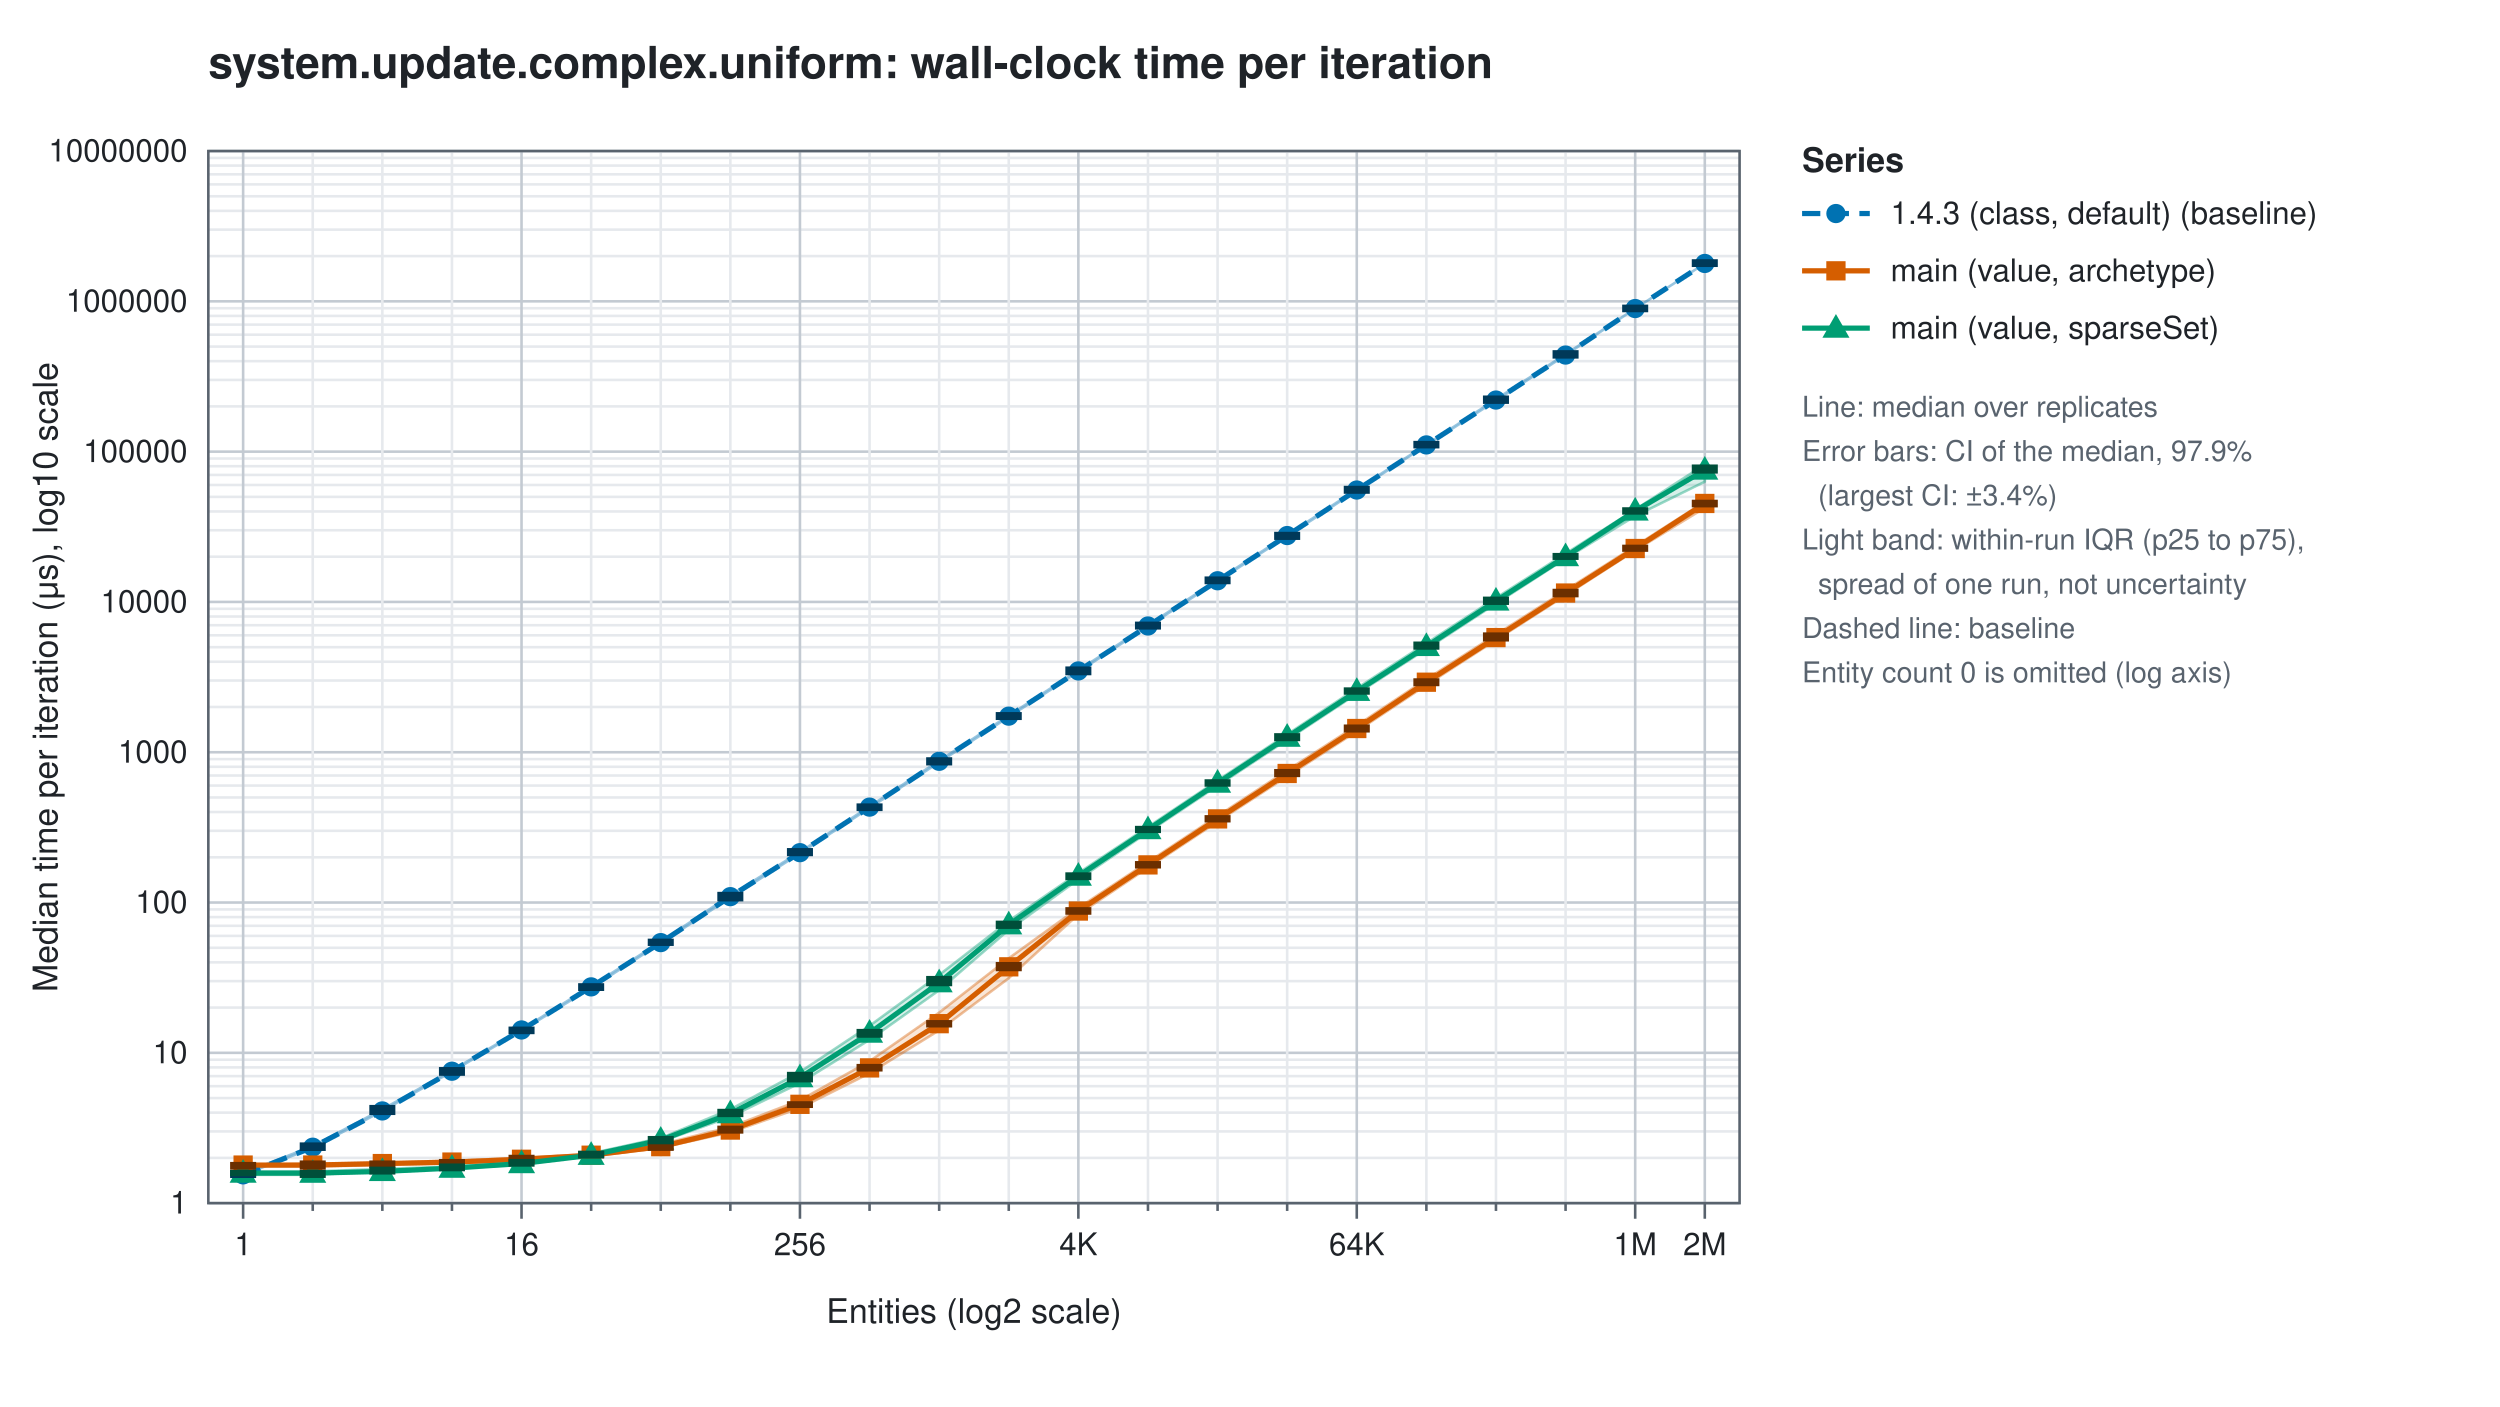
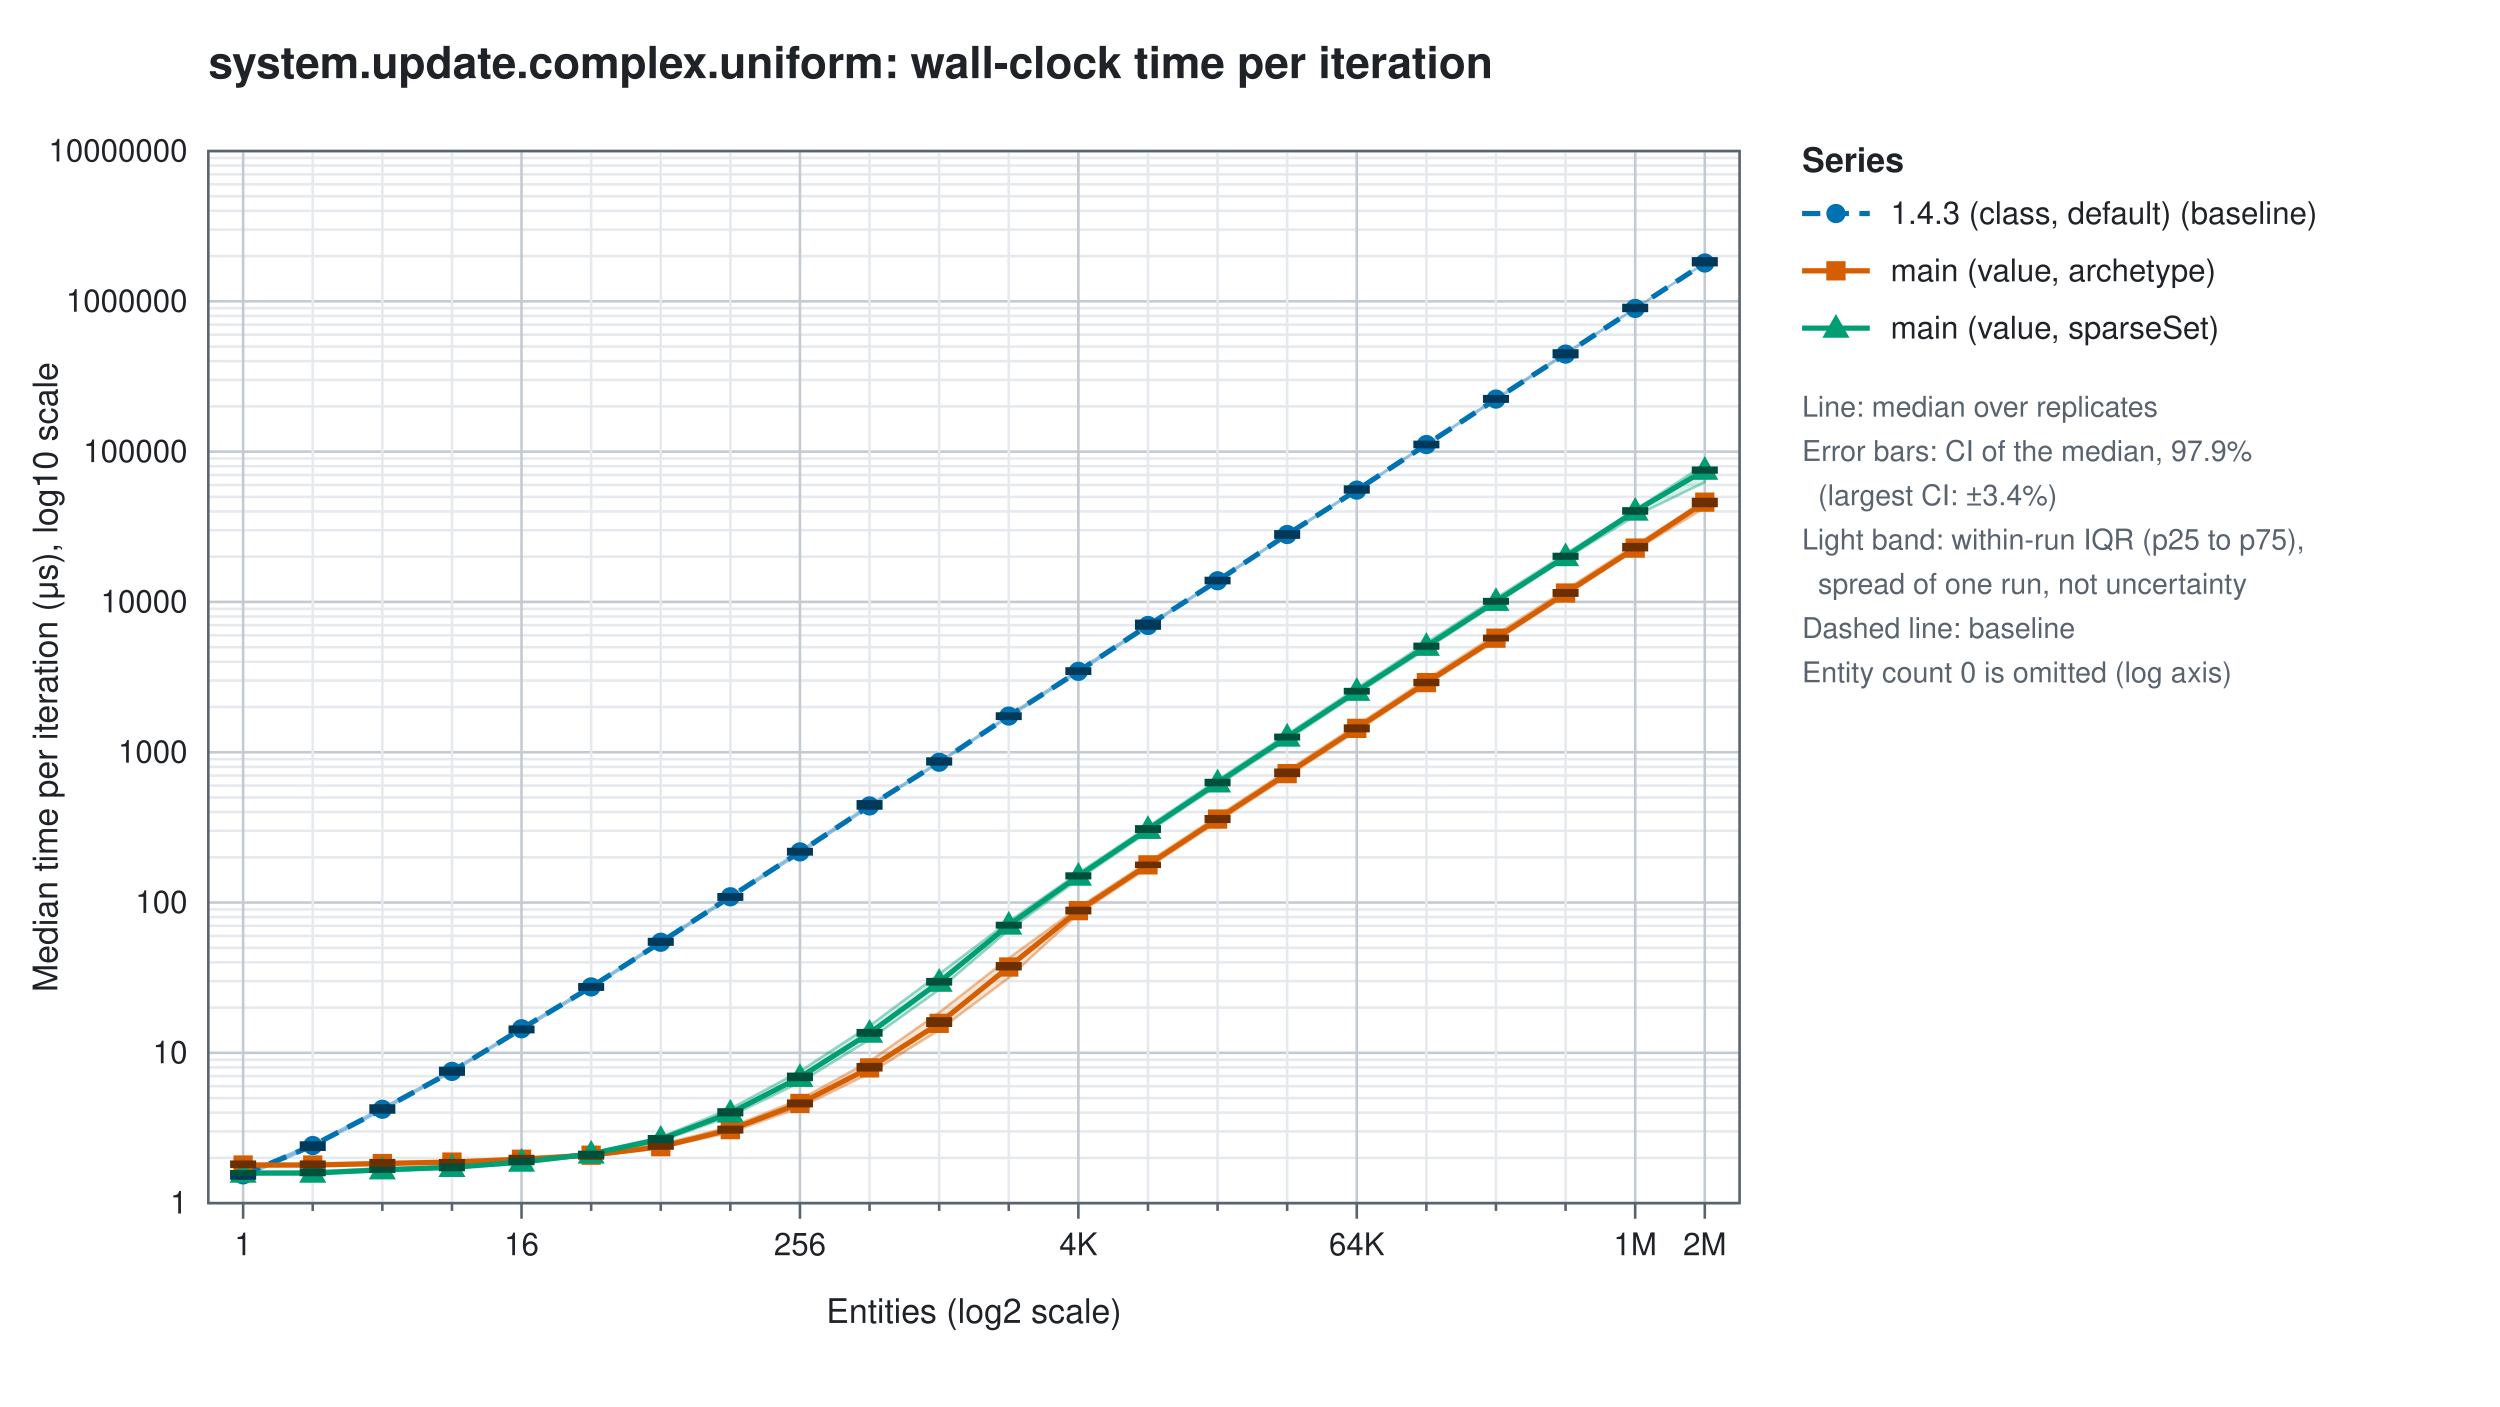
<svg xmlns="http://www.w3.org/2000/svg" viewBox="0 0 960 540" width="960" height="540" role="img" aria-label="system.update.complex.uniform: wall-clock time per iteration">
  <style>
text{font-family:-apple-system,BlinkMacSystemFont,'Segoe UI',Helvetica,Arial,sans-serif;fill:#1f2328}
.title{font-size:17px;font-weight:600}.axis-title{font-size:13px}.tick{font-size:12px}.legend{font-size:12px}.legend-title{font-size:13px;font-weight:600}.note{font-size:11px;fill:#59636e}
.grid{stroke:#c3cad2;stroke-width:1}.minor{stroke:#e6e9ed;stroke-width:1}.axis{stroke:#59636e;stroke-width:1}.frame{fill:none;stroke:#59636e;stroke-width:1}
.line{fill:none;stroke:currentColor;stroke-width:2;stroke-linejoin:round}.baseline{stroke-dasharray:7 4}
.band{fill:currentColor;fill-opacity:.16;stroke:currentColor;stroke-opacity:.4;stroke-width:1;stroke-linejoin:round}.ribbon{fill:currentColor;fill-opacity:.2;stroke:none}.errbar{fill:none;stroke:currentColor;stroke-width:2.4;stroke-linecap:butt}
.zone{fill:#59636e;fill-opacity:.14;stroke:none}.ref{stroke:#1f2328;stroke-width:1;stroke-dasharray:2 3}
.marker{fill:currentColor;stroke:currentColor;stroke-width:1.4}.marker.hollow{fill:none}
.c0{color:#0072B2}
.c1{color:#D55E00}
.c2{color:#009E73}
.c3{color:#CC79A7}
.c4{color:#E69F00}
.c5{color:#56B4E9}
.c6{color:#6E6E6E}
.errbar.e0{color:#003959}
.errbar.e1{color:#6B2F00}
.errbar.e2{color:#004F3A}
.errbar.e3{color:#663D54}
.errbar.e4{color:#735000}
.errbar.e5{color:#2B5A75}
.errbar.e6{color:#373737}
@media (prefers-color-scheme: dark){
text{fill:#e6edf3}.note{fill:#9198a1}
.grid{stroke:#4a525c}.minor{stroke:#2d333b}.axis,.frame{stroke:#9198a1}.zone{fill:#9198a1}.ref{stroke:#e6edf3}
.c0{color:#5AB4F0}
.c1{color:#F28C42}
.c2{color:#2FD0A0}
.c3{color:#E69BC4}
.c4{color:#F2B83A}
.c5{color:#8FD0F5}
.c6{color:#B4B4B4}
.errbar.e0{color:#A4D6F7}
.errbar.e1{color:#F8C097}
.errbar.e2{color:#8DE5CB}
.errbar.e3{color:#F1C8DF}
.errbar.e4{color:#F8D893}
.errbar.e5{color:#C1E5FA}
.errbar.e6{color:#D6D6D6}
}
</style>
  <clipPath id="plot-area">
    <rect x="80" y="58" width="588" height="404" />
  </clipPath>
  <text class="title" x="80" y="30">system.update.complex.uniform: wall-clock time per iteration</text>
  <line class="minor" x1="80" x2="668" y1="444.63" y2="444.63" />
  <line class="minor" x1="80" x2="668" y1="434.46" y2="434.46" />
  <line class="minor" x1="80" x2="668" y1="427.25" y2="427.25" />
  <line class="minor" x1="80" x2="668" y1="421.66" y2="421.66" />
  <line class="minor" x1="80" x2="668" y1="417.09" y2="417.09" />
  <line class="minor" x1="80" x2="668" y1="413.23" y2="413.23" />
  <line class="minor" x1="80" x2="668" y1="409.88" y2="409.88" />
  <line class="minor" x1="80" x2="668" y1="406.93" y2="406.93" />
  <line class="minor" x1="80" x2="668" y1="386.91" y2="386.91" />
  <line class="minor" x1="80" x2="668" y1="376.75" y2="376.75" />
  <line class="minor" x1="80" x2="668" y1="369.54" y2="369.54" />
  <line class="minor" x1="80" x2="668" y1="363.95" y2="363.95" />
  <line class="minor" x1="80" x2="668" y1="359.38" y2="359.38" />
  <line class="minor" x1="80" x2="668" y1="355.51" y2="355.51" />
  <line class="minor" x1="80" x2="668" y1="352.16" y2="352.16" />
  <line class="minor" x1="80" x2="668" y1="349.21" y2="349.21" />
  <line class="minor" x1="80" x2="668" y1="329.2" y2="329.2" />
  <line class="minor" x1="80" x2="668" y1="319.03" y2="319.03" />
  <line class="minor" x1="80" x2="668" y1="311.82" y2="311.82" />
  <line class="minor" x1="80" x2="668" y1="306.23" y2="306.23" />
  <line class="minor" x1="80" x2="668" y1="301.66" y2="301.66" />
  <line class="minor" x1="80" x2="668" y1="297.8" y2="297.8" />
  <line class="minor" x1="80" x2="668" y1="294.45" y2="294.45" />
  <line class="minor" x1="80" x2="668" y1="291.5" y2="291.5" />
  <line class="minor" x1="80" x2="668" y1="271.48" y2="271.48" />
  <line class="minor" x1="80" x2="668" y1="261.32" y2="261.32" />
  <line class="minor" x1="80" x2="668" y1="254.11" y2="254.11" />
  <line class="minor" x1="80" x2="668" y1="248.52" y2="248.52" />
  <line class="minor" x1="80" x2="668" y1="243.95" y2="243.95" />
  <line class="minor" x1="80" x2="668" y1="240.08" y2="240.08" />
  <line class="minor" x1="80" x2="668" y1="236.74" y2="236.74" />
  <line class="minor" x1="80" x2="668" y1="233.78" y2="233.78" />
  <line class="minor" x1="80" x2="668" y1="213.77" y2="213.77" />
  <line class="minor" x1="80" x2="668" y1="203.61" y2="203.61" />
  <line class="minor" x1="80" x2="668" y1="196.4" y2="196.4" />
  <line class="minor" x1="80" x2="668" y1="190.8" y2="190.8" />
  <line class="minor" x1="80" x2="668" y1="186.23" y2="186.23" />
  <line class="minor" x1="80" x2="668" y1="182.37" y2="182.37" />
  <line class="minor" x1="80" x2="668" y1="179.02" y2="179.02" />
  <line class="minor" x1="80" x2="668" y1="176.07" y2="176.07" />
  <line class="minor" x1="80" x2="668" y1="156.05" y2="156.05" />
  <line class="minor" x1="80" x2="668" y1="145.89" y2="145.89" />
  <line class="minor" x1="80" x2="668" y1="138.68" y2="138.68" />
  <line class="minor" x1="80" x2="668" y1="133.09" y2="133.09" />
  <line class="minor" x1="80" x2="668" y1="128.52" y2="128.52" />
  <line class="minor" x1="80" x2="668" y1="124.65" y2="124.65" />
  <line class="minor" x1="80" x2="668" y1="121.31" y2="121.31" />
  <line class="minor" x1="80" x2="668" y1="118.36" y2="118.36" />
  <line class="minor" x1="80" x2="668" y1="98.34" y2="98.34" />
  <line class="minor" x1="80" x2="668" y1="88.18" y2="88.18" />
  <line class="minor" x1="80" x2="668" y1="80.97" y2="80.97" />
  <line class="minor" x1="80" x2="668" y1="75.37" y2="75.37" />
  <line class="minor" x1="80" x2="668" y1="70.8" y2="70.8" />
  <line class="minor" x1="80" x2="668" y1="66.94" y2="66.94" />
  <line class="minor" x1="80" x2="668" y1="63.59" y2="63.59" />
  <line class="minor" x1="80" x2="668" y1="60.64" y2="60.64" />
  <line class="grid" x1="80" x2="668" y1="462" y2="462" />
  <text class="tick" text-anchor="end" x="72" y="466">1</text>
  <line class="grid" x1="80" x2="668" y1="404.29" y2="404.29" />
  <text class="tick" text-anchor="end" x="72" y="408.29">10</text>
  <line class="grid" x1="80" x2="668" y1="346.57" y2="346.57" />
  <text class="tick" text-anchor="end" x="72" y="350.57">100</text>
  <line class="grid" x1="80" x2="668" y1="288.86" y2="288.86" />
  <text class="tick" text-anchor="end" x="72" y="292.86">1000</text>
  <line class="grid" x1="80" x2="668" y1="231.14" y2="231.14" />
  <text class="tick" text-anchor="end" x="72" y="235.14">10000</text>
  <line class="grid" x1="80" x2="668" y1="173.43" y2="173.43" />
  <text class="tick" text-anchor="end" x="72" y="177.43">100000</text>
  <line class="grid" x1="80" x2="668" y1="115.71" y2="115.71" />
  <text class="tick" text-anchor="end" x="72" y="119.71">1000000</text>
  <line class="grid" x1="80" x2="668" y1="58" y2="58" />
  <text class="tick" text-anchor="end" x="72" y="62">10000000</text>
  <line class="grid" x1="93.36" x2="93.36" y1="58" y2="462" />
  <line class="axis" x1="93.36" x2="93.36" y1="462" y2="468" />
  <text class="tick" text-anchor="middle" x="93.36" y="482">1</text>
  <line class="minor" x1="120.09" x2="120.09" y1="58" y2="462" />
  <line class="axis" x1="120.09" x2="120.09" y1="462" y2="465" />
  <line class="minor" x1="146.82" x2="146.82" y1="58" y2="462" />
  <line class="axis" x1="146.82" x2="146.82" y1="462" y2="465" />
  <line class="minor" x1="173.55" x2="173.55" y1="58" y2="462" />
  <line class="axis" x1="173.55" x2="173.55" y1="462" y2="465" />
  <line class="grid" x1="200.27" x2="200.27" y1="58" y2="462" />
  <line class="axis" x1="200.27" x2="200.27" y1="462" y2="468" />
  <text class="tick" text-anchor="middle" x="200.27" y="482">16</text>
  <line class="minor" x1="227" x2="227" y1="58" y2="462" />
  <line class="axis" x1="227" x2="227" y1="462" y2="465" />
  <line class="minor" x1="253.73" x2="253.73" y1="58" y2="462" />
  <line class="axis" x1="253.73" x2="253.73" y1="462" y2="465" />
  <line class="minor" x1="280.45" x2="280.45" y1="58" y2="462" />
  <line class="axis" x1="280.45" x2="280.45" y1="462" y2="465" />
  <line class="grid" x1="307.18" x2="307.18" y1="58" y2="462" />
  <line class="axis" x1="307.18" x2="307.18" y1="462" y2="468" />
  <text class="tick" text-anchor="middle" x="307.18" y="482">256</text>
  <line class="minor" x1="333.91" x2="333.91" y1="58" y2="462" />
  <line class="axis" x1="333.91" x2="333.91" y1="462" y2="465" />
  <line class="minor" x1="360.64" x2="360.64" y1="58" y2="462" />
  <line class="axis" x1="360.64" x2="360.64" y1="462" y2="465" />
  <line class="minor" x1="387.36" x2="387.36" y1="58" y2="462" />
  <line class="axis" x1="387.36" x2="387.36" y1="462" y2="465" />
  <line class="grid" x1="414.09" x2="414.09" y1="58" y2="462" />
  <line class="axis" x1="414.09" x2="414.09" y1="462" y2="468" />
  <text class="tick" text-anchor="middle" x="414.09" y="482">4K</text>
  <line class="minor" x1="440.82" x2="440.82" y1="58" y2="462" />
  <line class="axis" x1="440.82" x2="440.82" y1="462" y2="465" />
  <line class="minor" x1="467.55" x2="467.55" y1="58" y2="462" />
  <line class="axis" x1="467.55" x2="467.55" y1="462" y2="465" />
  <line class="minor" x1="494.27" x2="494.27" y1="58" y2="462" />
  <line class="axis" x1="494.27" x2="494.27" y1="462" y2="465" />
  <line class="grid" x1="521" x2="521" y1="58" y2="462" />
  <line class="axis" x1="521" x2="521" y1="462" y2="468" />
  <text class="tick" text-anchor="middle" x="521" y="482">64K</text>
  <line class="minor" x1="547.73" x2="547.73" y1="58" y2="462" />
  <line class="axis" x1="547.73" x2="547.73" y1="462" y2="465" />
  <line class="minor" x1="574.45" x2="574.45" y1="58" y2="462" />
  <line class="axis" x1="574.45" x2="574.45" y1="462" y2="465" />
  <line class="minor" x1="601.18" x2="601.18" y1="58" y2="462" />
  <line class="axis" x1="601.18" x2="601.18" y1="462" y2="465" />
  <line class="grid" x1="627.91" x2="627.91" y1="58" y2="462" />
  <line class="axis" x1="627.91" x2="627.91" y1="462" y2="468" />
  <text class="tick" text-anchor="middle" x="627.91" y="482">1M</text>
  <line class="grid" x1="654.64" x2="654.64" y1="58" y2="462" />
  <line class="axis" x1="654.64" x2="654.64" y1="462" y2="468" />
  <text class="tick" text-anchor="middle" x="654.64" y="482">2M</text>
  <rect class="frame" x="80" y="58" width="588" height="404" />
  <text class="axis-title" text-anchor="middle" x="374" y="508">Entities (log2 scale)</text>
  <text class="axis-title" text-anchor="middle" transform="translate(22 260) rotate(-90)">Median time per iteration (μs), log10 scale</text>
  <g clip-path="url(#plot-area)">
-     <polygon class="band c0" points="93.36,450.47 120.09,440.1 146.82,425.96 173.55,411.01 200.27,395.33 227,378.68 253.73,361.62 280.45,343.78 307.18,327.15 333.91,309.67 360.64,292.09 387.36,274.76 414.09,257.38 440.82,240.05 467.55,222.72 494.27,205.45 521,187.89 547.73,170.74 574.45,153.3 601.18,136.01 627.91,118.48 654.64,101.17 654.64,101.17 627.91,118.48 601.18,136.34 574.45,153.85 547.73,170.95 521,188.32 494.27,205.89 467.55,223.17 440.82,240.52 414.09,257.93 387.36,275.3 360.64,292.69 333.91,310.25 307.18,327.68 280.45,344.72 253.73,362.14 227,379.36 200.27,395.73 173.55,411.49 146.82,426.6 120.09,440.77 93.36,451.16" />
-     <polygon class="band c1" points="93.36,447.38 120.09,446.81 146.82,446.52 173.55,445.7 200.27,444.63 227,443.11 253.73,439.45 280.45,432.78 307.18,422.5 333.91,407.49 360.64,388.83 387.36,367.98 414.09,348.64 440.82,331.04 467.55,313.36 494.27,295.82 521,278.6 547.73,260.84 574.45,243.71 601.18,226.67 627.91,209.72 654.64,192.66 654.64,195.03 627.91,211.36 601.18,228.6 574.45,245.75 547.73,263.03 521,280.81 494.27,298.11 467.55,315.5 440.82,333.18 414.09,351.11 387.36,375.62 360.64,395.63 333.91,412.12 307.18,425.49 280.45,434.81 253.73,440.76 227,444.11 200.27,445.69 173.55,446.81 146.82,447.38 120.09,447.97 93.36,447.97" />
-     <polygon class="band c2" points="93.36,449.83 120.09,449.83 146.82,448.88 173.55,447.97 200.27,446.24 227,442.86 253.73,437.02 280.45,425.98 307.18,411.63 333.91,393.91 360.64,374.37 387.36,353.64 414.09,335.25 440.82,317.53 467.55,299.69 494.27,282.01 521,264.3 547.73,247.02 574.45,229.61 601.18,212.59 627.91,195.68 654.64,178.35 654.64,184.97 627.91,198.15 601.18,214.49 574.45,231.77 547.73,249.2 521,266.41 494.27,284.06 467.55,301.71 440.82,319.56 414.09,337.69 387.36,357.07 360.64,380.23 333.91,399.28 307.18,415.89 280.45,428.86 253.73,438.41 227,443.85 200.27,447.09 173.55,448.88 146.82,449.83 120.09,451.14 93.36,451.14" />
-     <polyline class="line c0 baseline" points="93.36,451.14 120.09,440.53 146.82,426.6 173.55,411.35 200.27,395.51 227,378.96 253.73,361.96 280.45,344.31 307.18,327.42 333.91,309.93 360.64,292.34 387.36,275 414.09,257.64 440.82,240.38 467.55,223.01 494.27,205.65 521,188.17 547.73,170.85 574.45,153.62 601.18,136.34 627.91,118.48 654.64,101.17" />
-     <polyline class="line c1" points="93.36,447.39 120.09,447.38 146.82,446.81 173.55,446.24 200.27,445.16 227,443.6 253.73,440.32 280.45,433.94 307.18,424.06 333.91,410.07 360.64,393.09 387.36,371.26 414.09,349.84 440.82,332.12 467.55,314.46 494.27,297.02 521,279.75 547.73,261.97 574.45,244.83 601.18,227.73 627.91,210.63 654.64,193.33" />
-     <polyline class="line c2" points="93.36,450.48 120.09,450.49 146.82,449.83 173.55,448.57 200.27,446.8 227,443.6 253.73,437.81 280.45,427.64 307.18,413.82 333.91,396.72 360.64,377.35 387.36,355.12 414.09,336.42 440.82,318.56 467.55,300.7 494.27,283.06 521,265.47 547.73,248.22 574.45,230.78 601.18,213.73 627.91,196.21 654.64,180.5" />
+     <polygon class="band c0" points="93.36,450.49 120.09,439.45 146.82,425.48 173.55,411.08 200.27,394.75 227,378.74 253.73,361.5 280.45,344.16 307.18,326.76 333.91,309.2 360.64,292.57 387.36,274.72 414.09,257.35 440.82,240.04 467.55,222.77 494.27,205.09 521,188.04 547.73,170.6 574.45,153.05 601.18,135.63 627.91,118.43 654.64,100.99 654.64,100.99 627.91,118.43 601.18,135.97 574.45,153.43 547.73,170.73 521,188.34 494.27,205.4 467.55,223.13 440.82,240.53 414.09,258.07 387.36,275.27 360.64,292.87 333.91,309.79 307.18,327.57 280.45,344.78 253.73,362.08 227,379.43 200.27,395.44 173.55,411.56 146.82,426.23 120.09,440.32 93.36,451.84" />
+     <polygon class="band c1" points="93.36,446.8 120.09,446.8 146.82,446.24 173.55,445.69 200.27,444.63 227,442.86 253.73,439.45 280.45,432.78 307.18,422.18 333.91,407.57 360.64,388.83 387.36,367.96 414.09,348.53 440.82,331.04 467.55,313.41 494.27,295.93 521,278.52 547.73,260.93 574.45,243.68 601.18,226.45 627.91,209.39 654.64,192.31 654.64,194.94 627.91,211.16 601.18,228.6 574.45,245.98 547.73,263 521,280.68 494.27,298.11 467.55,315.53 440.82,333.16 414.09,350.92 387.36,375.47 360.64,395.51 333.91,412.12 307.18,425.24 280.45,434.81 253.73,440.76 227,444.11 200.27,445.16 173.55,446.8 146.82,447.09 120.09,447.68 93.36,447.97" />
+     <polygon class="band c2" points="93.36,449.83 120.09,449.83 146.82,448.58 173.55,447.68 200.27,445.69 227,442.62 253.73,436.64 280.45,425.73 307.18,411.35 333.91,393.91 360.64,374.02 387.36,353.84 414.09,335.31 440.82,317.41 467.55,299.48 494.27,281.97 521,264.27 547.73,246.85 574.45,229.62 601.18,212.63 627.91,195.76 654.64,178.34 654.64,185.14 627.91,198.11 601.18,214.52 574.45,231.73 547.73,249.2 521,266.41 494.27,284.08 467.55,301.66 440.82,319.46 414.09,337.64 387.36,357.11 360.64,380.03 333.91,399.19 307.18,415.65 280.45,428.59 253.73,438.2 227,443.61 200.27,446.8 173.55,448.58 146.82,449.83 120.09,450.49 93.36,450.81" />
+     <polyline class="line c0 baseline" points="93.36,451.14 120.09,439.88 146.82,425.96 173.55,411.42 200.27,395.04 227,378.98 253.73,361.83 280.45,344.36 307.18,327.13 333.91,309.48 360.64,292.7 387.36,274.97 414.09,257.8 440.82,240.19 467.55,223.01 494.27,205.25 521,188.21 547.73,170.7 574.45,153.24 601.18,135.97 627.91,118.43 654.64,100.99" />
+     <polyline class="line c1" points="93.36,447.38 120.09,447.38 146.82,446.8 173.55,446.24 200.27,445.15 227,443.6 253.73,440.32 280.45,433.78 307.18,423.72 333.91,410.07 360.64,392.96 387.36,371.33 414.09,349.69 440.82,332.11 467.55,314.53 494.27,297.07 521,279.69 547.73,262.12 574.45,245.06 601.18,227.73 627.91,210.47 654.64,192.83" />
+     <polyline class="line c2" points="93.36,450.48 120.09,450.47 146.82,449.2 173.55,448.27 200.27,446.24 227,443.11 253.73,437.41 280.45,427.38 307.18,413.67 333.91,396.72 360.64,377.15 387.36,355.21 414.09,336.42 440.82,318.44 467.55,300.6 494.27,283.01 521,265.43 547.73,248.15 574.45,230.89 601.18,213.72 627.91,196.24 654.64,180.55" />
    <circle class="marker c0" cx="93.36" cy="451.14" r="3" />
-     <circle class="marker c0" cx="120.09" cy="440.53" r="3" />
-     <circle class="marker c0" cx="146.82" cy="426.6" r="3" />
-     <circle class="marker c0" cx="173.55" cy="411.35" r="3" />
-     <circle class="marker c0" cx="200.27" cy="395.51" r="3" />
-     <circle class="marker c0" cx="227" cy="378.96" r="3" />
-     <circle class="marker c0" cx="253.73" cy="361.96" r="3" />
-     <circle class="marker c0" cx="280.45" cy="344.31" r="3" />
-     <circle class="marker c0" cx="307.18" cy="327.42" r="3" />
-     <circle class="marker c0" cx="333.91" cy="309.93" r="3" />
-     <circle class="marker c0" cx="360.64" cy="292.34" r="3" />
-     <circle class="marker c0" cx="387.36" cy="275" r="3" />
-     <circle class="marker c0" cx="414.09" cy="257.64" r="3" />
-     <circle class="marker c0" cx="440.82" cy="240.38" r="3" />
+     <circle class="marker c0" cx="120.09" cy="439.88" r="3" />
+     <circle class="marker c0" cx="146.82" cy="425.96" r="3" />
+     <circle class="marker c0" cx="173.55" cy="411.42" r="3" />
+     <circle class="marker c0" cx="200.27" cy="395.04" r="3" />
+     <circle class="marker c0" cx="227" cy="378.98" r="3" />
+     <circle class="marker c0" cx="253.73" cy="361.83" r="3" />
+     <circle class="marker c0" cx="280.45" cy="344.36" r="3" />
+     <circle class="marker c0" cx="307.18" cy="327.13" r="3" />
+     <circle class="marker c0" cx="333.91" cy="309.48" r="3" />
+     <circle class="marker c0" cx="360.64" cy="292.7" r="3" />
+     <circle class="marker c0" cx="387.36" cy="274.97" r="3" />
+     <circle class="marker c0" cx="414.09" cy="257.8" r="3" />
+     <circle class="marker c0" cx="440.82" cy="240.19" r="3" />
    <circle class="marker c0" cx="467.55" cy="223.01" r="3" />
-     <circle class="marker c0" cx="494.27" cy="205.65" r="3" />
-     <circle class="marker c0" cx="521" cy="188.17" r="3" />
-     <circle class="marker c0" cx="547.73" cy="170.85" r="3" />
-     <circle class="marker c0" cx="574.45" cy="153.62" r="3" />
-     <circle class="marker c0" cx="601.18" cy="136.34" r="3" />
-     <circle class="marker c0" cx="627.91" cy="118.48" r="3" />
-     <circle class="marker c0" cx="654.64" cy="101.17" r="3" />
-     <rect class="marker c1" x="90.36" y="444.39" width="6" height="6" />
+     <circle class="marker c0" cx="494.27" cy="205.25" r="3" />
+     <circle class="marker c0" cx="521" cy="188.21" r="3" />
+     <circle class="marker c0" cx="547.73" cy="170.7" r="3" />
+     <circle class="marker c0" cx="574.45" cy="153.24" r="3" />
+     <circle class="marker c0" cx="601.18" cy="135.97" r="3" />
+     <circle class="marker c0" cx="627.91" cy="118.43" r="3" />
+     <circle class="marker c0" cx="654.64" cy="100.99" r="3" />
+     <rect class="marker c1" x="90.36" y="444.38" width="6" height="6" />
    <rect class="marker c1" x="117.09" y="444.38" width="6" height="6" />
-     <rect class="marker c1" x="143.82" y="443.81" width="6" height="6" />
+     <rect class="marker c1" x="143.82" y="443.8" width="6" height="6" />
    <rect class="marker c1" x="170.55" y="443.24" width="6" height="6" />
-     <rect class="marker c1" x="197.27" y="442.16" width="6" height="6" />
+     <rect class="marker c1" x="197.27" y="442.15" width="6" height="6" />
    <rect class="marker c1" x="224" y="440.6" width="6" height="6" />
    <rect class="marker c1" x="250.73" y="437.32" width="6" height="6" />
-     <rect class="marker c1" x="277.45" y="430.94" width="6" height="6" />
-     <rect class="marker c1" x="304.18" y="421.06" width="6" height="6" />
+     <rect class="marker c1" x="277.45" y="430.78" width="6" height="6" />
+     <rect class="marker c1" x="304.18" y="420.72" width="6" height="6" />
    <rect class="marker c1" x="330.91" y="407.07" width="6" height="6" />
-     <rect class="marker c1" x="357.64" y="390.09" width="6" height="6" />
-     <rect class="marker c1" x="384.36" y="368.26" width="6" height="6" />
-     <rect class="marker c1" x="411.09" y="346.84" width="6" height="6" />
-     <rect class="marker c1" x="437.82" y="329.12" width="6" height="6" />
-     <rect class="marker c1" x="464.55" y="311.46" width="6" height="6" />
-     <rect class="marker c1" x="491.27" y="294.02" width="6" height="6" />
-     <rect class="marker c1" x="518" y="276.75" width="6" height="6" />
-     <rect class="marker c1" x="544.73" y="258.97" width="6" height="6" />
-     <rect class="marker c1" x="571.45" y="241.83" width="6" height="6" />
+     <rect class="marker c1" x="357.64" y="389.96" width="6" height="6" />
+     <rect class="marker c1" x="384.36" y="368.33" width="6" height="6" />
+     <rect class="marker c1" x="411.09" y="346.69" width="6" height="6" />
+     <rect class="marker c1" x="437.82" y="329.11" width="6" height="6" />
+     <rect class="marker c1" x="464.55" y="311.53" width="6" height="6" />
+     <rect class="marker c1" x="491.27" y="294.07" width="6" height="6" />
+     <rect class="marker c1" x="518" y="276.69" width="6" height="6" />
+     <rect class="marker c1" x="544.73" y="259.12" width="6" height="6" />
+     <rect class="marker c1" x="571.45" y="242.06" width="6" height="6" />
    <rect class="marker c1" x="598.18" y="224.73" width="6" height="6" />
-     <rect class="marker c1" x="624.91" y="207.63" width="6" height="6" />
-     <rect class="marker c1" x="651.64" y="190.33" width="6" height="6" />
+     <rect class="marker c1" x="624.91" y="207.47" width="6" height="6" />
+     <rect class="marker c1" x="651.64" y="189.83" width="6" height="6" />
    <polygon class="marker c2" points="93.36,446.48 97.36,453.48 89.36,453.48" />
-     <polygon class="marker c2" points="120.09,446.49 124.09,453.49 116.09,453.49" />
-     <polygon class="marker c2" points="146.82,445.83 150.82,452.83 142.82,452.83" />
-     <polygon class="marker c2" points="173.55,444.57 177.55,451.57 169.55,451.57" />
-     <polygon class="marker c2" points="200.27,442.8 204.27,449.8 196.27,449.8" />
-     <polygon class="marker c2" points="227,439.6 231,446.6 223,446.6" />
-     <polygon class="marker c2" points="253.73,433.81 257.73,440.81 249.73,440.81" />
-     <polygon class="marker c2" points="280.45,423.64 284.45,430.64 276.45,430.64" />
-     <polygon class="marker c2" points="307.18,409.82 311.18,416.82 303.18,416.82" />
+     <polygon class="marker c2" points="120.09,446.47 124.09,453.47 116.09,453.47" />
+     <polygon class="marker c2" points="146.82,445.2 150.82,452.2 142.82,452.2" />
+     <polygon class="marker c2" points="173.55,444.27 177.55,451.27 169.55,451.27" />
+     <polygon class="marker c2" points="200.27,442.24 204.27,449.24 196.27,449.24" />
+     <polygon class="marker c2" points="227,439.11 231,446.11 223,446.11" />
+     <polygon class="marker c2" points="253.73,433.41 257.73,440.41 249.73,440.41" />
+     <polygon class="marker c2" points="280.45,423.38 284.45,430.38 276.45,430.38" />
+     <polygon class="marker c2" points="307.18,409.67 311.18,416.67 303.18,416.67" />
    <polygon class="marker c2" points="333.91,392.72 337.91,399.72 329.91,399.72" />
-     <polygon class="marker c2" points="360.64,373.35 364.64,380.35 356.64,380.35" />
-     <polygon class="marker c2" points="387.36,351.12 391.36,358.12 383.36,358.12" />
+     <polygon class="marker c2" points="360.64,373.15 364.64,380.15 356.64,380.15" />
+     <polygon class="marker c2" points="387.36,351.21 391.36,358.21 383.36,358.21" />
    <polygon class="marker c2" points="414.09,332.42 418.09,339.42 410.09,339.42" />
-     <polygon class="marker c2" points="440.82,314.56 444.82,321.56 436.82,321.56" />
-     <polygon class="marker c2" points="467.55,296.7 471.55,303.7 463.55,303.7" />
-     <polygon class="marker c2" points="494.27,279.06 498.27,286.06 490.27,286.06" />
-     <polygon class="marker c2" points="521,261.47 525,268.47 517,268.47" />
-     <polygon class="marker c2" points="547.73,244.22 551.73,251.22 543.73,251.22" />
-     <polygon class="marker c2" points="574.45,226.78 578.45,233.78 570.45,233.78" />
-     <polygon class="marker c2" points="601.18,209.73 605.18,216.73 597.18,216.73" />
-     <polygon class="marker c2" points="627.91,192.21 631.91,199.21 623.91,199.21" />
-     <polygon class="marker c2" points="654.64,176.5 658.64,183.5 650.64,183.5" />
-     <path class="errbar e0" d="M93.36,450.49V451.16M88.36,450.49H98.36M88.36,451.16H98.36" />
-     <path class="errbar e0" d="M120.09,439.88V440.77M115.09,439.88H125.09M115.09,440.77H125.09" />
-     <path class="errbar e0" d="M146.82,425.49V426.98M141.82,425.49H151.82M141.82,426.98H151.82" />
-     <path class="errbar e0" d="M173.55,410.94V411.92M168.55,410.94H178.55M168.55,411.92H178.55" />
-     <path class="errbar e0" d="M200.27,395.4V395.93M195.27,395.4H205.27M195.27,395.93H205.27" />
-     <path class="errbar e0" d="M227,378.74V379.34M222,378.74H232M222,379.34H232" />
-     <path class="errbar e0" d="M253.73,361.64V362.05M248.73,361.64H258.73M248.73,362.05H258.73" />
-     <path class="errbar e0" d="M280.45,343.66V344.96M275.45,343.66H285.45M275.45,344.96H285.45" />
-     <path class="errbar e0" d="M307.18,326.85V327.59M302.18,326.85H312.18M302.18,327.59H312.18" />
-     <path class="errbar e0" d="M333.91,309.7V310.26M328.91,309.7H338.91M328.91,310.26H338.91" />
-     <path class="errbar e0" d="M360.64,291.98V292.74M355.64,291.98H365.64M355.64,292.74H365.64" />
-     <path class="errbar e0" d="M387.36,274.63V275.3M382.36,274.63H392.36M382.36,275.3H392.36" />
-     <path class="errbar e0" d="M414.09,257.11V258.11M409.09,257.11H419.09M409.09,258.11H419.09" />
-     <path class="errbar e0" d="M440.82,239.89V240.56M435.82,239.89H445.82M435.82,240.56H445.82" />
-     <path class="errbar e0" d="M467.55,222.55V223.15M462.55,222.55H472.55M462.55,223.15H472.55" />
-     <path class="errbar e0" d="M494.27,205.41V206.14M489.27,205.41H499.27M489.27,206.14H499.27" />
-     <path class="errbar e0" d="M521,187.74V188.42M516,187.74H526M516,188.42H526" />
-     <path class="errbar e0" d="M547.73,170.49V171M542.73,170.49H552.73M542.73,171H552.73" />
-     <path class="errbar e0" d="M574.45,153.07V153.9M569.45,153.07H579.45M569.45,153.9H579.45" />
-     <path class="errbar e0" d="M601.18,135.66V136.51M596.18,135.66H606.18M596.18,136.51H606.18" />
-     <path class="errbar e0" d="M627.91,118.17V118.71M622.91,118.17H632.91M622.91,118.71H632.91" />
-     <path class="errbar e0" d="M654.64,100.74V101.34M649.64,100.74H659.64M649.64,101.34H659.64" />
-     <path class="errbar e1" d="M93.36,447.38V447.97M88.36,447.38H98.36M88.36,447.97H98.36" />
-     <path class="errbar e1" d="M120.09,446.81V447.97M115.09,446.81H125.09M115.09,447.97H125.09" />
-     <path class="errbar e1" d="M146.82,446.81V447.38M141.82,446.81H151.82M141.82,447.38H151.82" />
-     <path class="errbar e1" d="M173.55,446.24V446.8M168.55,446.24H178.55M168.55,446.8H178.55" />
-     <path class="errbar e1" d="M200.27,444.63V445.69M195.27,444.63H205.27M195.27,445.69H205.27" />
-     <path class="errbar e1" d="M227,443.11V443.61M222,443.11H232M222,443.61H232" />
-     <path class="errbar e1" d="M253.73,439.88V440.74M248.73,439.88H258.73M248.73,440.74H258.73" />
-     <path class="errbar e1" d="M280.45,433.44V434.12M275.45,433.44H285.45M275.45,434.12H285.45" />
-     <path class="errbar e1" d="M307.18,424.06V424.28M302.18,424.06H312.18M302.18,424.28H312.18" />
-     <path class="errbar e1" d="M333.91,409.74V410.27M328.91,409.74H338.91M328.91,410.27H338.91" />
-     <path class="errbar e1" d="M360.64,392.9V393.36M355.64,392.9H365.64M355.64,393.36H365.64" />
-     <path class="errbar e1" d="M387.36,370.6V371.76M382.36,370.6H392.36M382.36,371.76H392.36" />
-     <path class="errbar e1" d="M414.09,349.54V350.07M409.09,349.54H419.09M409.09,350.07H419.09" />
-     <path class="errbar e1" d="M440.82,331.84V332.31M435.82,331.84H445.82M435.82,332.31H445.82" />
-     <path class="errbar e1" d="M467.55,314.2V314.63M462.55,314.2H472.55M462.55,314.63H472.55" />
-     <path class="errbar e1" d="M494.27,296.48V297.22M489.27,296.48H499.27M489.27,297.22H499.27" />
-     <path class="errbar e1" d="M521,279.4V280.1M516,279.4H526M516,280.1H526" />
-     <path class="errbar e1" d="M547.73,261.66V262.31M542.73,261.66H552.73M542.73,262.31H552.73" />
-     <path class="errbar e1" d="M574.45,244.03V245.15M569.45,244.03H579.45M569.45,245.15H579.45" />
-     <path class="errbar e1" d="M601.18,227.28V228.18M596.18,227.28H606.18M596.18,228.18H606.18" />
-     <path class="errbar e1" d="M627.91,210.35V210.71M622.91,210.35H632.91M622.91,210.71H632.91" />
-     <path class="errbar e1" d="M654.64,193.09V193.65M649.64,193.09H659.64M649.64,193.65H659.64" />
+     <polygon class="marker c2" points="440.82,314.44 444.82,321.44 436.82,321.44" />
+     <polygon class="marker c2" points="467.55,296.6 471.55,303.6 463.55,303.6" />
+     <polygon class="marker c2" points="494.27,279.01 498.27,286.01 490.27,286.01" />
+     <polygon class="marker c2" points="521,261.43 525,268.43 517,268.43" />
+     <polygon class="marker c2" points="547.73,244.15 551.73,251.15 543.73,251.15" />
+     <polygon class="marker c2" points="574.45,226.89 578.45,233.89 570.45,233.89" />
+     <polygon class="marker c2" points="601.18,209.72 605.18,216.72 597.18,216.72" />
+     <polygon class="marker c2" points="627.91,192.24 631.91,199.24 623.91,199.24" />
+     <polygon class="marker c2" points="654.64,176.55 658.64,183.55 650.64,183.55" />
+     <path class="errbar e0" d="M93.36,450.49V451.84M88.36,450.49H98.36M88.36,451.84H98.36" />
+     <path class="errbar e0" d="M120.09,439.45V440.77M115.09,439.45H125.09M115.09,440.77H125.09" />
+     <path class="errbar e0" d="M146.82,425.24V426.47M141.82,425.24H151.82M141.82,426.47H151.82" />
+     <path class="errbar e0" d="M173.55,410.8V411.92M168.55,410.8H178.55M168.55,411.92H178.55" />
+     <path class="errbar e0" d="M200.27,394.97V395.63M195.27,394.97H205.27M195.27,395.63H205.27" />
+     <path class="errbar e0" d="M227,378.69V379.31M222,378.69H232M222,379.31H232" />
+     <path class="errbar e0" d="M253.73,361.31V362.01M248.73,361.31H258.73M248.73,362.01H258.73" />
+     <path class="errbar e0" d="M280.45,344.11V344.75M275.45,344.11H285.45M275.45,344.75H285.45" />
+     <path class="errbar e0" d="M307.18,326.75V327.37M302.18,326.75H312.18M302.18,327.37H312.18" />
+     <path class="errbar e0" d="M333.91,308.43V309.74M328.91,308.43H338.91M328.91,309.74H338.91" />
+     <path class="errbar e0" d="M360.64,292.01V292.78M355.64,292.01H365.64M355.64,292.78H365.64" />
+     <path class="errbar e0" d="M387.36,274.71V275.33M382.36,274.71H392.36M382.36,275.33H392.36" />
+     <path class="errbar e0" d="M414.09,257.41V258.02M409.09,257.41H419.09M409.09,258.02H419.09" />
+     <path class="errbar e0" d="M440.82,239.12V240.65M435.82,239.12H445.82M435.82,240.65H445.82" />
+     <path class="errbar e0" d="M467.55,222.66V223.2M462.55,222.66H472.55M462.55,223.2H472.55" />
+     <path class="errbar e0" d="M494.27,204.76V205.73M489.27,204.76H499.27M489.27,205.73H499.27" />
+     <path class="errbar e0" d="M521,187.57V188.36M516,187.57H526M516,188.36H526" />
+     <path class="errbar e0" d="M547.73,170.4V170.97M542.73,170.4H552.73M542.73,170.97H552.73" />
+     <path class="errbar e0" d="M574.45,152.85V153.51M569.45,152.85H579.45M569.45,153.51H579.45" />
+     <path class="errbar e0" d="M601.18,135.3V136.41M596.18,135.3H606.18M596.18,136.41H606.18" />
+     <path class="errbar e0" d="M627.91,117.83V118.68M622.91,117.83H632.91M622.91,118.68H632.91" />
+     <path class="errbar e0" d="M654.64,99.93V101.11M649.64,99.93H659.64M649.64,101.11H659.64" />
+     <path class="errbar e1" d="M93.36,446.81V447.38M88.36,446.81H98.36M88.36,447.38H98.36" />
+     <path class="errbar e1" d="M120.09,446.81V447.38M115.09,446.81H125.09M115.09,447.38H125.09" />
+     <path class="errbar e1" d="M146.82,446.24V447.38M141.82,446.24H151.82M141.82,447.38H151.82" />
+     <path class="errbar e1" d="M173.55,446.24V446.24M168.55,446.24H178.55M168.55,446.24H178.55" />
+     <path class="errbar e1" d="M200.27,444.63V445.16M195.27,444.63H205.27M195.27,445.16H205.27" />
+     <path class="errbar e1" d="M227,443.11V444.11M222,443.11H232M222,444.11H232" />
+     <path class="errbar e1" d="M253.73,439.88V440.32M248.73,439.88H258.73M248.73,440.32H258.73" />
+     <path class="errbar e1" d="M280.45,433.44V434.11M275.45,433.44H285.45M275.45,434.11H285.45" />
+     <path class="errbar e1" d="M307.18,423.39V424.06M302.18,423.39H312.18M302.18,424.06H312.18" />
+     <path class="errbar e1" d="M333.91,409.36V410.27M328.91,409.36H338.91M328.91,410.27H338.91" />
+     <path class="errbar e1" d="M360.64,391.79V393.17M355.64,391.79H365.64M355.64,393.17H365.64" />
+     <path class="errbar e1" d="M387.36,370.62V371.46M382.36,370.62H392.36M382.36,371.46H392.36" />
+     <path class="errbar e1" d="M414.09,349.36V349.94M409.09,349.36H419.09M409.09,349.94H419.09" />
+     <path class="errbar e1" d="M440.82,332.04V332.15M435.82,332.04H445.82M435.82,332.15H445.82" />
+     <path class="errbar e1" d="M467.55,314.15V314.86M462.55,314.15H472.55M462.55,314.86H472.55" />
+     <path class="errbar e1" d="M494.27,296.31V297.22M489.27,296.31H499.27M489.27,297.22H499.27" />
+     <path class="errbar e1" d="M521,279.35V280.04M516,279.35H526M516,280.04H526" />
+     <path class="errbar e1" d="M547.73,261.87V262.31M542.73,261.87H552.73M542.73,262.31H552.73" />
+     <path class="errbar e1" d="M574.45,244.9V245.12M569.45,244.9H579.45M569.45,245.12H579.45" />
+     <path class="errbar e1" d="M601.18,227.37V228.01M596.18,227.37H606.18M596.18,228.01H606.18" />
+     <path class="errbar e1" d="M627.91,209.68V210.55M622.91,209.68H632.91M622.91,210.55H632.91" />
+     <path class="errbar e1" d="M654.64,192.34V193.58M649.64,192.34H659.64M649.64,193.58H659.64" />
    <path class="errbar e2" d="M93.36,450.47V450.49M88.36,450.47H98.36M88.36,450.49H98.36" />
-     <path class="errbar e2" d="M120.09,450.47V451.14M115.09,450.47H125.09M115.09,451.14H125.09" />
-     <path class="errbar e2" d="M146.82,449.19V449.83M141.82,449.19H151.82M141.82,449.83H151.82" />
+     <path class="errbar e2" d="M120.09,449.83V450.49M115.09,449.83H125.09M115.09,450.49H125.09" />
+     <path class="errbar e2" d="M146.82,449.19V449.21M141.82,449.19H151.82M141.82,449.21H151.82" />
    <path class="errbar e2" d="M173.55,447.97V448.58M168.55,447.97H178.55M168.55,448.58H178.55" />
-     <path class="errbar e2" d="M200.27,446.24V446.81M195.27,446.24H205.27M195.27,446.81H205.27" />
+     <path class="errbar e2" d="M200.27,445.7V446.24M195.27,445.7H205.27M195.27,446.24H205.27" />
    <path class="errbar e2" d="M227,443.11V443.61M222,443.11H232M222,443.61H232" />
-     <path class="errbar e2" d="M253.73,437.41V438.21M248.73,437.41H258.73M248.73,438.21H258.73" />
-     <path class="errbar e2" d="M280.45,426.98V427.78M275.45,426.98H285.45M275.45,427.78H285.45" />
-     <path class="errbar e2" d="M307.18,412.78V414.45M302.18,412.78H312.18M302.18,414.45H312.18" />
-     <path class="errbar e2" d="M333.91,396.3V397.3M328.91,396.3H338.91M328.91,397.3H338.91" />
-     <path class="errbar e2" d="M360.64,375.96V377.52M355.64,375.96H365.64M355.64,377.52H365.64" />
-     <path class="errbar e2" d="M387.36,354.72V355.51M382.36,354.72H392.36M382.36,355.51H392.36" />
-     <path class="errbar e2" d="M414.09,336.17V336.79M409.09,336.17H419.09M409.09,336.79H419.09" />
-     <path class="errbar e2" d="M440.82,318.32V318.71M435.82,318.32H445.82M435.82,318.71H445.82" />
-     <path class="errbar e2" d="M467.55,300.43V300.9M462.55,300.43H472.55M462.55,300.9H472.55" />
-     <path class="errbar e2" d="M494.27,282.73V283.42M489.27,282.73H499.27M489.27,283.42H499.27" />
-     <path class="errbar e2" d="M521,265.14V265.58M516,265.14H526M516,265.58H526" />
-     <path class="errbar e2" d="M547.73,247.54V248.29M542.73,247.54H552.73M542.73,248.29H552.73" />
-     <path class="errbar e2" d="M574.45,230.29V231.1M569.45,230.29H579.45M569.45,231.1H579.45" />
-     <path class="errbar e2" d="M601.18,213.52V213.82M596.18,213.52H606.18M596.18,213.82H606.18" />
-     <path class="errbar e2" d="M627.91,195.98V196.43M622.91,195.98H632.91M622.91,196.43H632.91" />
-     <path class="errbar e2" d="M654.64,179.56V180.67M649.64,179.56H659.64M649.64,180.67H659.64" />
+     <path class="errbar e2" d="M253.73,437.02V437.81M248.73,437.02H258.73M248.73,437.81H258.73" />
+     <path class="errbar e2" d="M280.45,426.74V427.51M275.45,426.74H285.45M275.45,427.51H285.45" />
+     <path class="errbar e2" d="M307.18,413.07V413.97M302.18,413.07H312.18M302.18,413.97H312.18" />
+     <path class="errbar e2" d="M333.91,396.3V396.91M328.91,396.3H338.91M328.91,396.91H338.91" />
+     <path class="errbar e2" d="M360.64,376.71V377.28M355.64,376.71H365.64M355.64,377.28H365.64" />
+     <path class="errbar e2" d="M387.36,355.14V355.39M382.36,355.14H392.36M382.36,355.39H392.36" />
+     <path class="errbar e2" d="M414.09,336.17V336.51M409.09,336.17H419.09M409.09,336.51H419.09" />
+     <path class="errbar e2" d="M440.82,318.05V318.67M435.82,318.05H445.82M435.82,318.67H445.82" />
+     <path class="errbar e2" d="M467.55,300.24V300.73M462.55,300.24H472.55M462.55,300.73H472.55" />
+     <path class="errbar e2" d="M494.27,282.89V283.16M489.27,282.89H499.27M489.27,283.16H499.27" />
+     <path class="errbar e2" d="M521,265.32V265.52M516,265.32H526M516,265.52H526" />
+     <path class="errbar e2" d="M547.73,247.96V248.31M542.73,247.96H552.73M542.73,248.31H552.73" />
+     <path class="errbar e2" d="M574.45,230.77V231.03M569.45,230.77H579.45M569.45,231.03H579.45" />
+     <path class="errbar e2" d="M601.18,213.44V213.78M596.18,213.44H606.18M596.18,213.78H606.18" />
+     <path class="errbar e2" d="M627.91,195.94V196.45M622.91,195.94H632.91M622.91,196.45H632.91" />
+     <path class="errbar e2" d="M654.64,180.32V180.71M649.64,180.32H659.64M649.64,180.71H659.64" />
  </g>
  <text class="legend-title" x="692" y="66">Series</text>
  <line class="line c0 baseline" x1="692" x2="718" y1="82" y2="82" />
  <circle class="marker c0" cx="705" cy="82" r="3" />
  <text class="legend" x="726" y="86">1.4.3 (class, default) (baseline)</text>
  <line class="line c1" x1="692" x2="718" y1="104" y2="104" />
  <rect class="marker c1" x="702" y="101" width="6" height="6" />
  <text class="legend" x="726" y="108">main (value, archetype)</text>
  <line class="line c2" x1="692" x2="718" y1="126" y2="126" />
  <polygon class="marker c2" points="705,122 709,129 701,129" />
  <text class="legend" x="726" y="130">main (value, sparseSet)</text>
  <text class="note" x="692" y="160" xml:space="preserve">Line: median over replicates</text>
  <text class="note" x="692" y="177" xml:space="preserve">Error bars: CI of the median, 97.9%</text>
  <text class="note" x="692" y="194" xml:space="preserve">  (largest CI: ±3.4%)</text>
  <text class="note" x="692" y="211" xml:space="preserve">Light band: within-run IQR (p25 to p75),</text>
  <text class="note" x="692" y="228" xml:space="preserve">  spread of one run, not uncertainty</text>
  <text class="note" x="692" y="245" xml:space="preserve">Dashed line: baseline</text>
  <text class="note" x="692" y="262" xml:space="preserve">Entity count 0 is omitted (log axis)</text>
</svg>
